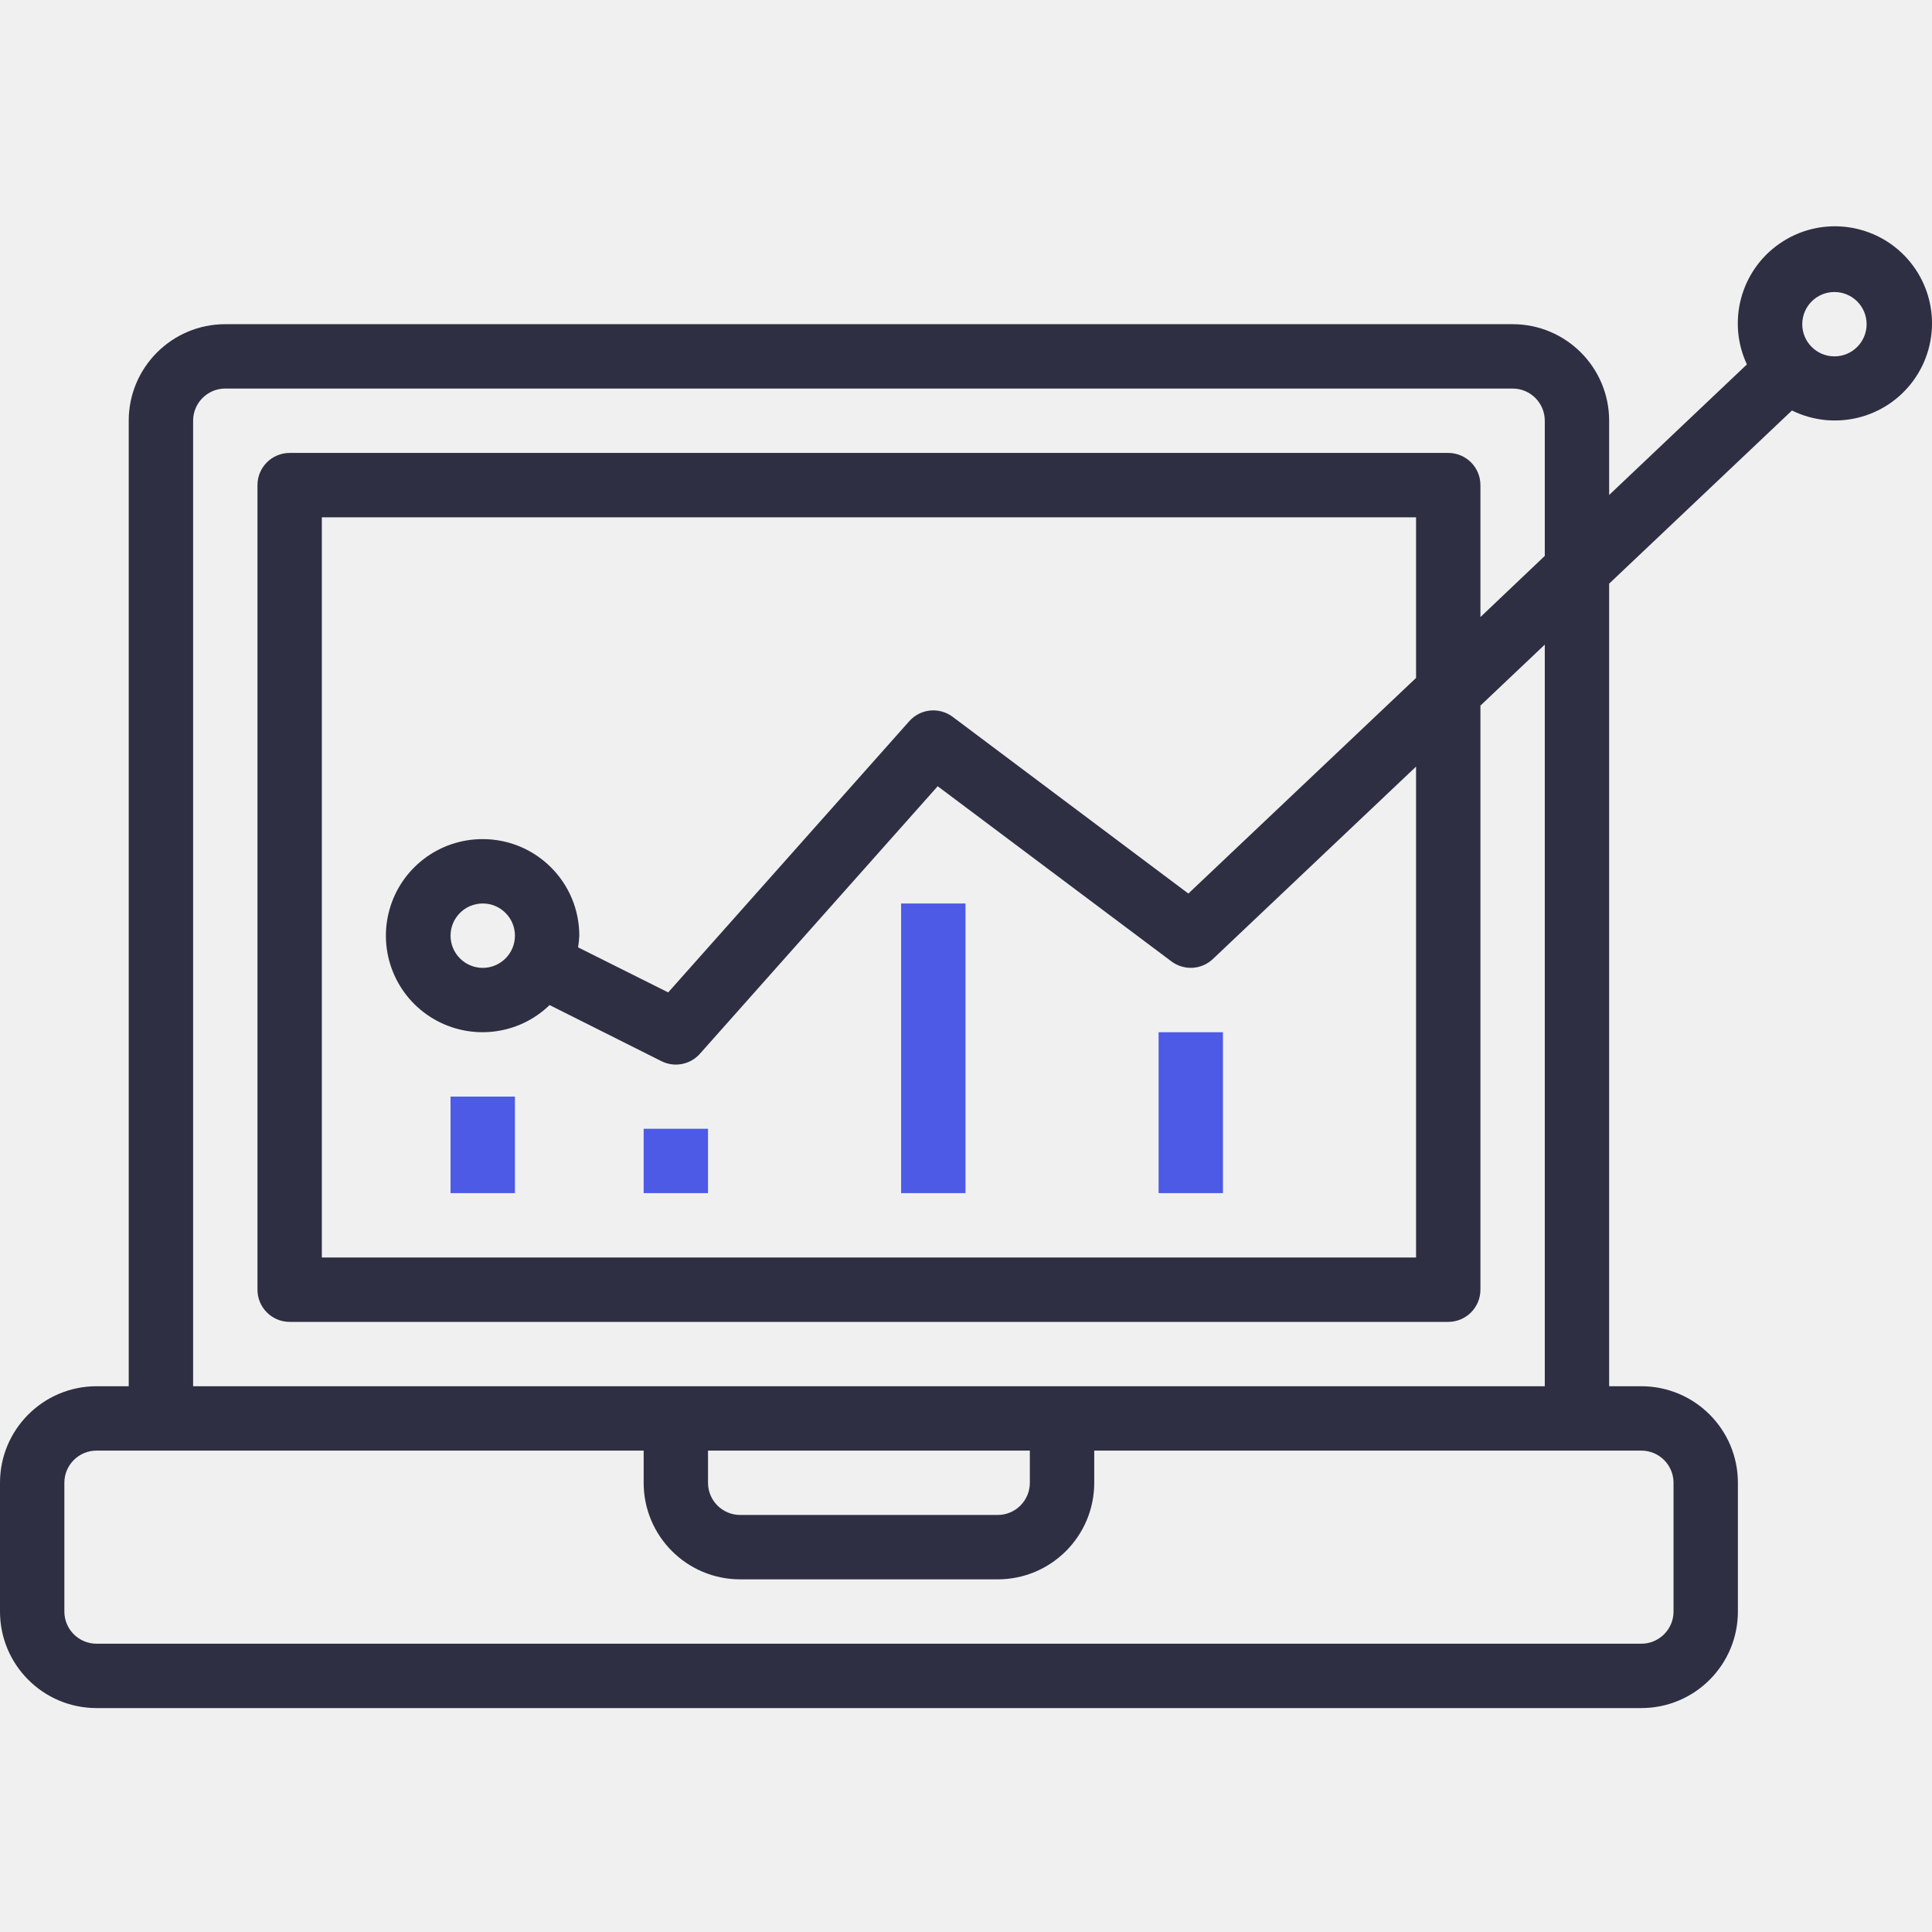
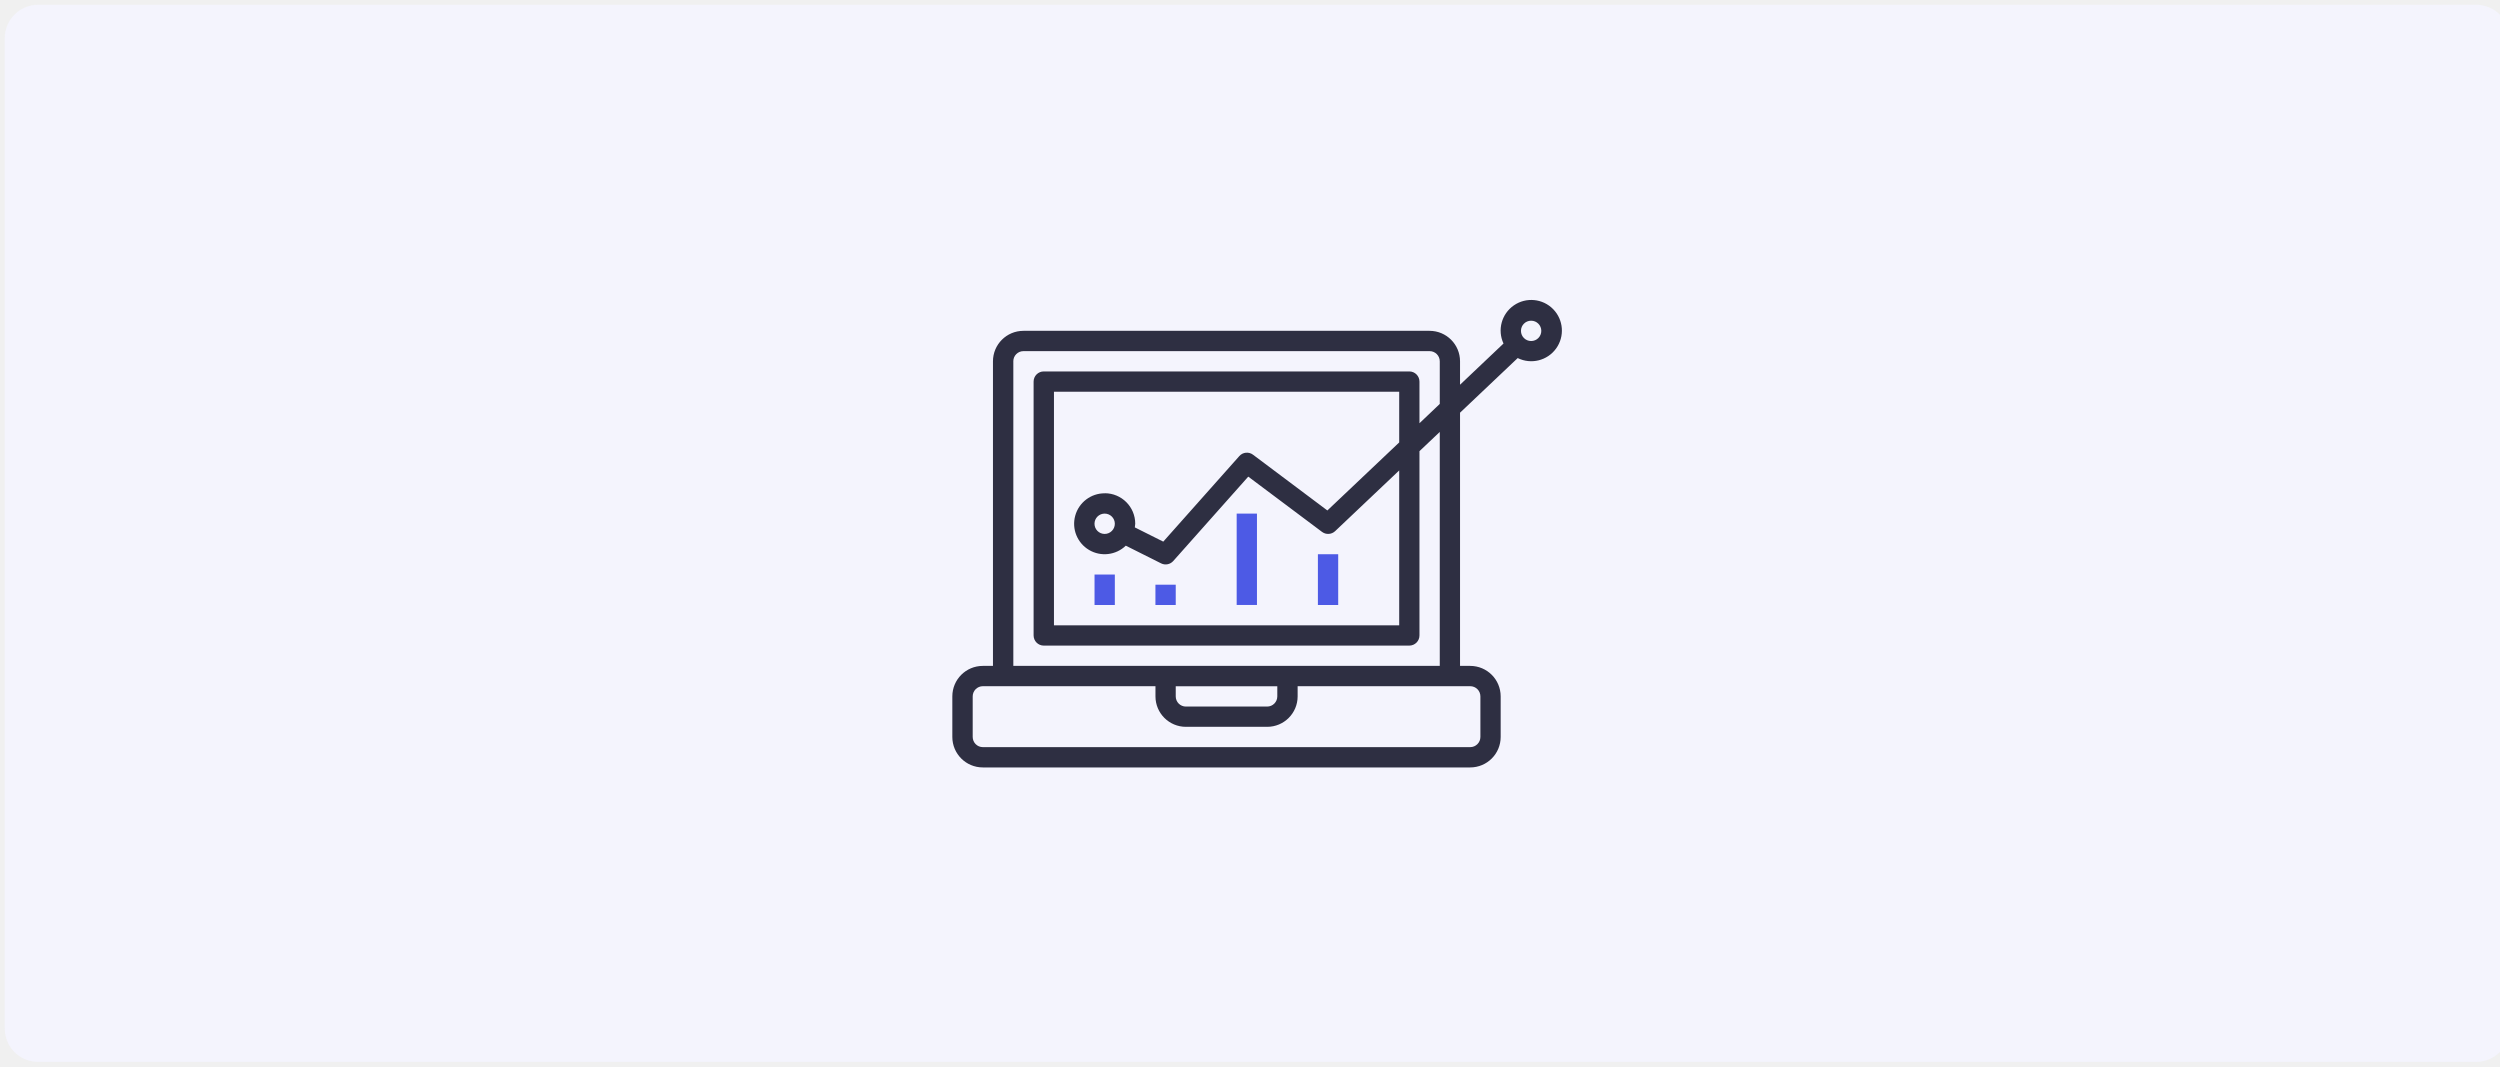
- <svg xmlns="http://www.w3.org/2000/svg" width="64" height="64" viewBox="0 0 64 64" fill="none">
-   <g clip-path="url(#clip0_302815_4209)">
-     <path d="M29.851 29.929H31.983V39.524H29.851V29.929Z" fill="#4D5AE5" />
-     <path d="M38.38 34.194H40.512V39.524H38.38V34.194Z" fill="#4D5AE5" />
-     <path d="M21.322 37.392H23.454V39.524H21.322V37.392Z" fill="#4D5AE5" />
-     <path d="M14.925 36.326H17.058V39.524H14.925V36.326Z" fill="#4D5AE5" />
-     <path d="M3.198 56.582H54.371C56.138 56.582 57.57 55.15 57.57 53.384V49.119C57.57 47.353 56.138 45.921 54.371 45.921H53.305V19.334L59.361 13.598C60.767 14.29 62.468 13.87 63.388 12.6C64.308 11.331 64.179 9.584 63.083 8.463C61.986 7.343 60.242 7.176 58.953 8.068C57.664 8.96 57.206 10.651 57.868 12.072L53.305 16.397V13.938C53.305 12.171 51.873 10.739 50.107 10.739H7.463C5.697 10.739 4.264 12.171 4.264 13.938V45.921H3.198C1.432 45.921 0 47.353 0 49.119V53.384C0 55.15 1.432 56.582 3.198 56.582ZM60.768 9.673C61.357 9.673 61.834 10.15 61.834 10.739C61.834 11.328 61.357 11.805 60.768 11.805C60.179 11.805 59.702 11.328 59.702 10.739C59.702 10.15 60.179 9.673 60.768 9.673ZM6.397 13.938C6.397 13.349 6.874 12.871 7.463 12.871H50.107C50.696 12.871 51.173 13.349 51.173 13.938V18.415L49.041 20.441V16.07C49.041 15.481 48.564 15.004 47.975 15.004H9.595C9.006 15.004 8.529 15.481 8.529 16.07V42.722C8.529 43.311 9.006 43.789 9.595 43.789H47.975C48.564 43.789 49.041 43.311 49.041 42.722V23.374L51.173 21.354V45.921H6.397V13.938ZM15.992 27.797C14.549 27.793 13.283 28.754 12.899 30.144C12.515 31.535 13.109 33.009 14.35 33.745C15.59 34.481 17.17 34.297 18.206 33.294L21.912 35.153C22.343 35.369 22.865 35.268 23.185 34.908L31.062 26.045L38.806 31.848C39.222 32.159 39.802 32.126 40.178 31.769L46.909 25.394V41.656H10.661V17.136H46.909V22.457L39.366 29.6L31.557 23.745C31.113 23.413 30.489 23.476 30.121 23.89L22.135 32.875L19.149 31.382C19.171 31.254 19.185 31.125 19.19 30.995C19.19 29.229 17.758 27.797 15.992 27.797ZM17.058 30.995C17.058 31.584 16.58 32.062 15.992 32.062C15.403 32.062 14.925 31.584 14.925 30.995C14.925 30.407 15.403 29.929 15.992 29.929C16.58 29.929 17.058 30.407 17.058 30.995ZM23.454 48.053H34.115V49.119C34.115 49.708 33.638 50.185 33.049 50.185H24.52C23.932 50.185 23.454 49.708 23.454 49.119V48.053ZM2.132 49.119C2.132 48.53 2.61 48.053 3.198 48.053H21.322V49.119C21.322 50.886 22.754 52.318 24.52 52.318H33.049C34.816 52.318 36.248 50.886 36.248 49.119V48.053H54.371C54.96 48.053 55.438 48.53 55.438 49.119V53.384C55.438 53.972 54.96 54.45 54.371 54.45H3.198C2.61 54.45 2.132 53.972 2.132 53.384V49.119Z" fill="#2E2F42" />
-   </g>
-   <defs>
-     <clipPath id="clip0_302815_4209">
-       <rect width="64" height="64" fill="white" />
-     </clipPath>
-   </defs>
+ <svg xmlns="http://www.w3.org/2000/svg" version="1.1" width="75" height="32" viewBox="0 0 75 32">
+   <path fill="#f4f4fd" d="M1.143 0.143h73.143c0.552 0 1 0.448 1 1v29.714c0 0.552-0.448 1-1 1h-73.143c-0.552 0-1-0.448-1-1v-29.714c0-0.552 0.448-1 1-1z" />
+   <path fill="#4d5ae5" d="M37.1 15.408h0.609v2.741h-0.609v-2.741z" />
+   <path fill="#4d5ae5" d="M39.537 16.627h0.609v1.523h-0.609v-1.523z" />
+   <path fill="#4d5ae5" d="M34.663 17.541h0.609v0.609h-0.609v-0.609z" />
+   <path fill="#4d5ae5" d="M32.836 17.236h0.609v0.914h-0.609v-0.914z" />
+   <path fill="#2e2f42" d="M29.485 23.023h14.621c0.505 0 0.914-0.409 0.914-0.914v-1.218c0-0.505-0.409-0.914-0.914-0.914h-0.305v-7.596l1.73-1.639c0.402 0.198 0.888 0.078 1.151-0.285s0.226-0.862-0.087-1.182c-0.313-0.32-0.812-0.368-1.18-0.113s-0.499 0.738-0.31 1.144l-1.304 1.236v-0.703c0-0.505-0.409-0.914-0.914-0.914h-12.184c-0.505 0-0.914 0.409-0.914 0.914v9.138h-0.305c-0.505 0-0.914 0.409-0.914 0.914v1.218c0 0.505 0.409 0.914 0.914 0.914zM45.934 9.621c0.168 0 0.305 0.136 0.305 0.305s-0.136 0.305-0.305 0.305c-0.168 0-0.305-0.136-0.305-0.305s0.136-0.305 0.305-0.305zM30.399 10.839c0-0.168 0.136-0.305 0.305-0.305h12.184c0.168 0 0.305 0.136 0.305 0.305v1.279l-0.609 0.579v-1.249c0-0.168-0.136-0.305-0.305-0.305h-10.966c-0.168 0-0.305 0.136-0.305 0.305v7.615c0 0.168 0.136 0.305 0.305 0.305h10.966c0.168 0 0.305-0.136 0.305-0.305v-5.528l0.609-0.577v7.019h-12.793v-9.138zM33.141 14.799c-0.412-0.001-0.774 0.273-0.884 0.671s0.060 0.819 0.415 1.029c0.354 0.21 0.806 0.157 1.102-0.129l1.059 0.531c0.123 0.062 0.272 0.033 0.364-0.070l2.251-2.532 2.213 1.658c0.119 0.089 0.285 0.079 0.392-0.022l1.923-1.822v4.646h-10.357v-7.006h10.357v1.52l-2.155 2.041-2.231-1.673c-0.127-0.095-0.305-0.077-0.41 0.041l-2.282 2.567-0.853-0.427c0.006-0.037 0.010-0.073 0.012-0.111 0-0.505-0.409-0.914-0.914-0.914zM33.445 15.713c0 0.168-0.137 0.305-0.305 0.305s-0.305-0.136-0.305-0.305 0.136-0.305 0.305-0.305c0.168 0 0.305 0.136 0.305 0.305zM35.273 20.587h3.046v0.305c0 0.168-0.136 0.305-0.305 0.305h-2.437c-0.168 0-0.305-0.136-0.305-0.305v-0.305zM29.181 20.891c0-0.168 0.137-0.305 0.305-0.305h5.178v0.305c0 0.505 0.409 0.914 0.914 0.914h2.437c0.505 0 0.914-0.409 0.914-0.914v-0.305h5.178c0.168 0 0.305 0.136 0.305 0.305v1.218c0 0.168-0.137 0.305-0.305 0.305h-14.621c-0.168 0-0.305-0.136-0.305-0.305v-1.218z" />
</svg>
